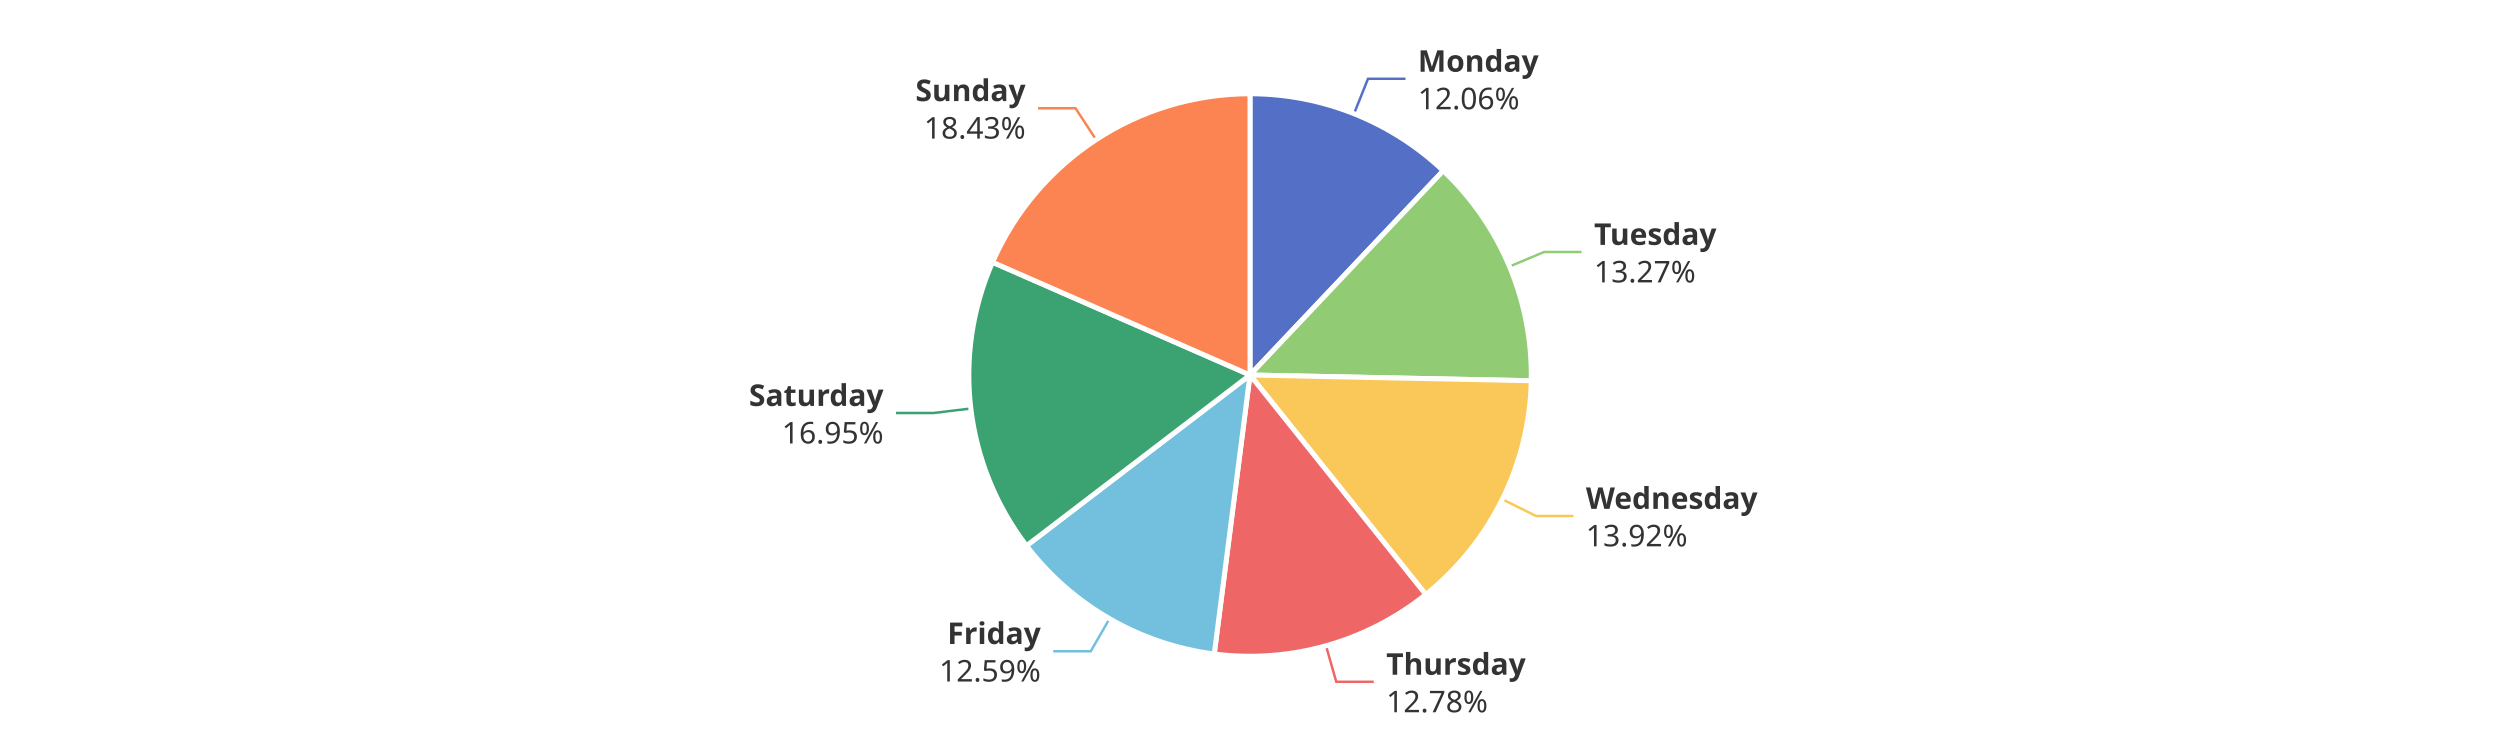
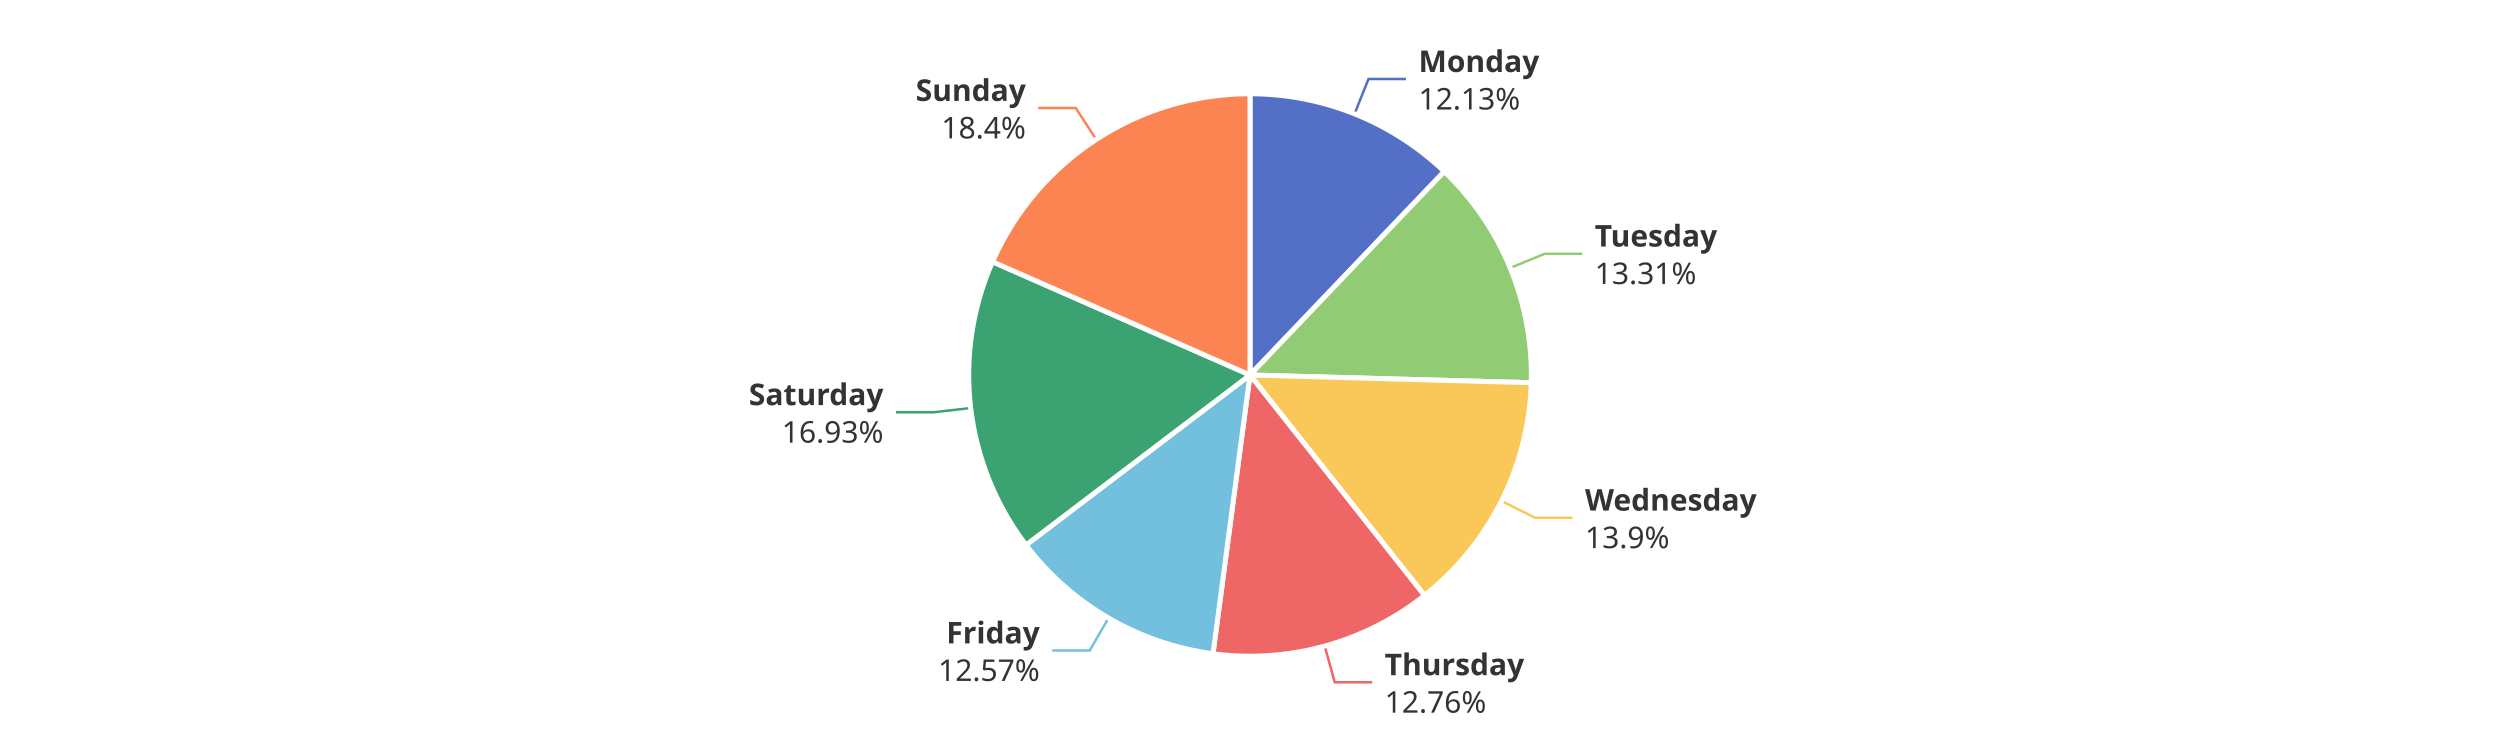
<svg xmlns="http://www.w3.org/2000/svg" width="1000" height="300" version="1.1" baseProfile="full" viewBox="0 0 1000 300">
  <rect width="1000" height="300" x="0" y="0" id="0" fill="#ffffff" />
-   <polyline points="541.6 45.5 547.2 31.5 562.2 31.5" fill="none" stroke="#5470c6" />
-   <polyline points="603.8 106.6 617.6 100.8 632.6 100.8" fill="none" stroke="#91cc75" />
-   <polyline points="600.9 199.7 614.4 206.4 629.4 206.4" fill="none" stroke="#fac858" />
-   <polyline points="530.4 258.3 534.5 272.7 549.5 272.7" fill="none" stroke="#ee6666" />
-   <polyline points="443.8 247.5 436.3 260.5 421.3 260.5" fill="none" stroke="#73c0de" />
-   <polyline points="388.3 163.4 373.4 165.2 358.4 165.2" fill="none" stroke="#3ba272" />
-   <polyline points="438.4 55.8 430.2 43.3 415.2 43.3" fill="none" stroke="#fc8452" />
-   <path d="M500 37.5A112.5 112.5 0 0 1 577.3 68.3L500 150Z" fill="#5470c6" stroke="#fff" stroke-width="2" stroke-linejoin="round" />
-   <path d="M577.3 68.3A112.5 112.5 0 0 1 612.5 152.3L500 150Z" fill="#91cc75" stroke="#fff" stroke-width="2" stroke-linejoin="round" />
-   <path d="M612.5 152.3A112.5 112.5 0 0 1 570.3 237.8L500 150Z" fill="#fac858" stroke="#fff" stroke-width="2" stroke-linejoin="round" />
-   <path d="M570.3 237.8A112.5 112.5 0 0 1 485.7 261.6L500 150Z" fill="#ee6666" stroke="#fff" stroke-width="2" stroke-linejoin="round" />
-   <path d="M485.7 261.6A112.5 112.5 0 0 1 410.6 218.3L500 150Z" fill="#73c0de" stroke="#fff" stroke-width="2" stroke-linejoin="round" />
-   <path d="M410.6 218.3A112.5 112.5 0 0 1 397 104.9L500 150Z" fill="#3ba272" stroke="#fff" stroke-width="2" stroke-linejoin="round" />
-   <path d="M397 104.9A112.5 112.5 0 0 1 500 37.5L500 150Z" fill="#fc8452" stroke="#fff" stroke-width="2" stroke-linejoin="round" />
-   <path d="M0 -15l42.8 0l0 30l-42.8 0Z" transform="translate(567.1593 31.5422)" fill="none" />
-   <text dominant-baseline="central" text-anchor="start" style="font-size:12px;font-family:sans-serif;font-weight:bold;" y="-7.5" transform="translate(567.1593 31.5422)" fill="#333" stroke="rgb(255,255,255)" stroke-width="2" paint-order="stroke" stroke-miterlimit="2">Monday</text>
-   <text dominant-baseline="central" text-anchor="start" style="font-size:12px;font-family:sans-serif;" y="7.5" transform="translate(567.1593 31.5422)" fill="#333" stroke="rgb(255,255,255)" stroke-width="2" paint-order="stroke" stroke-miterlimit="2">12.06%</text>
-   <path d="M0 -15l46.2 0l0 30l-46.2 0Z" transform="translate(637.6253 100.8011)" fill="none" />
-   <text dominant-baseline="central" text-anchor="start" style="font-size:12px;font-family:sans-serif;font-weight:bold;" y="-7.5" transform="translate(637.6253 100.8011)" fill="#333" stroke="rgb(255,255,255)" stroke-width="2" paint-order="stroke" stroke-miterlimit="2">Tuesday</text>
-   <text dominant-baseline="central" text-anchor="start" style="font-size:12px;font-family:sans-serif;" y="7.5" transform="translate(637.6253 100.8011)" fill="#333" stroke="rgb(255,255,255)" stroke-width="2" paint-order="stroke" stroke-miterlimit="2">13.27%</text>
-   <path d="M0 -15l63.6 0l0 30l-63.6 0Z" transform="translate(634.3572 206.3798)" fill="none" />
-   <text dominant-baseline="central" text-anchor="start" style="font-size:12px;font-family:sans-serif;font-weight:bold;" y="-7.5" transform="translate(634.3572 206.3798)" fill="#333" stroke="rgb(255,255,255)" stroke-width="2" paint-order="stroke" stroke-miterlimit="2">Wednesday</text>
-   <text dominant-baseline="central" text-anchor="start" style="font-size:12px;font-family:sans-serif;" y="7.5" transform="translate(634.3572 206.3798)" fill="#333" stroke="rgb(255,255,255)" stroke-width="2" paint-order="stroke" stroke-miterlimit="2">13.92%</text>
-   <path d="M0 -15l50.2 0l0 30l-50.2 0Z" transform="translate(554.493 272.7456)" fill="none" />
-   <text dominant-baseline="central" text-anchor="start" style="font-size:12px;font-family:sans-serif;font-weight:bold;" y="-7.5" transform="translate(554.493 272.7456)" fill="#333" stroke="rgb(255,255,255)" stroke-width="2" paint-order="stroke" stroke-miterlimit="2">Thursday</text>
-   <text dominant-baseline="central" text-anchor="start" style="font-size:12px;font-family:sans-serif;" y="7.5" transform="translate(554.493 272.7456)" fill="#333" stroke="rgb(255,255,255)" stroke-width="2" paint-order="stroke" stroke-miterlimit="2">12.78%</text>
-   <path d="M-40.9 -15l40.9 0l0 30l-40.9 0Z" transform="translate(416.3078 260.4516)" fill="none" />
-   <text dominant-baseline="central" text-anchor="end" style="font-size:12px;font-family:sans-serif;font-weight:bold;" y="-7.5" transform="translate(416.3078 260.4516)" fill="#333" stroke="rgb(255,255,255)" stroke-width="2" paint-order="stroke" stroke-miterlimit="2">Friday</text>
-   <text dominant-baseline="central" text-anchor="end" style="font-size:12px;font-family:sans-serif;" y="7.5" transform="translate(416.3078 260.4516)" fill="#333" stroke="rgb(255,255,255)" stroke-width="2" paint-order="stroke" stroke-miterlimit="2">12.59%</text>
-   <path d="M-48.2 -15l48.2 0l0 30l-48.2 0Z" transform="translate(353.4122 165.2247)" fill="none" />
-   <text dominant-baseline="central" text-anchor="end" style="font-size:12px;font-family:sans-serif;font-weight:bold;" y="-7.5" transform="translate(353.4122 165.2247)" fill="#333" stroke="rgb(255,255,255)" stroke-width="2" paint-order="stroke" stroke-miterlimit="2">Saturday</text>
-   <text dominant-baseline="central" text-anchor="end" style="font-size:12px;font-family:sans-serif;" y="7.5" transform="translate(353.4122 165.2247)" fill="#333" stroke="rgb(255,255,255)" stroke-width="2" paint-order="stroke" stroke-miterlimit="2">16.95%</text>
-   <path d="M-40.9 -15l40.9 0l0 30l-40.9 0Z" transform="translate(410.2341 43.2809)" fill="none" />
-   <text dominant-baseline="central" text-anchor="end" style="font-size:12px;font-family:sans-serif;font-weight:bold;" y="-7.5" transform="translate(410.2341 43.2809)" fill="#333" stroke="rgb(255,255,255)" stroke-width="2" paint-order="stroke" stroke-miterlimit="2">Sunday</text>
-   <text dominant-baseline="central" text-anchor="end" style="font-size:12px;font-family:sans-serif;" y="7.5" transform="translate(410.2341 43.2809)" fill="#333" stroke="rgb(255,255,255)" stroke-width="2" paint-order="stroke" stroke-miterlimit="2">18.43%</text>
+   <polyline points="541.8 45.6 547.4 31.6 562.4 31.6" fill="none" stroke="#5470c6" />
+   <polyline points="604 107.2 617.9 101.5 632.9 101.5" fill="none" stroke="#91cc75" />
+   <polyline points="600.6 200.4 614 207.1 629 207.1" fill="none" stroke="#fac858" />
+   <polyline points="529.9 258.5 533.9 272.9 548.9 272.9" fill="none" stroke="#ee6666" />
+   <polyline points="443.4 247.2 435.9 260.2 420.9 260.2" fill="none" stroke="#73c0de" />
+   <polyline points="388.3 163.2 373.4 164.9 358.4 164.9" fill="none" stroke="#3ba272" />
+   <polyline points="438.5 55.8 430.3 43.2 415.3 43.2" fill="none" stroke="#fc8452" />
+   <path d="M500 37.5A112.5 112.5 0 0 1 577.7 68.6L500 150Z" fill="#5470c6" stroke="#fff" stroke-width="2" stroke-linejoin="round" />
+   <path d="M577.7 68.6A112.5 112.5 0 0 1 612.5 153.1L500 150Z" fill="#91cc75" stroke="#fff" stroke-width="2" stroke-linejoin="round" />
+   <path d="M612.5 153.1A112.5 112.5 0 0 1 569.8 238.2L500 150Z" fill="#fac858" stroke="#fff" stroke-width="2" stroke-linejoin="round" />
+   <path d="M569.8 238.2A112.5 112.5 0 0 1 485.2 261.5L500 150Z" fill="#ee6666" stroke="#fff" stroke-width="2" stroke-linejoin="round" />
+   <path d="M485.2 261.5A112.5 112.5 0 0 1 410.4 218L500 150Z" fill="#73c0de" stroke="#fff" stroke-width="2" stroke-linejoin="round" />
+   <path d="M410.4 218A112.5 112.5 0 0 1 397 104.7L500 150Z" fill="#3ba272" stroke="#fff" stroke-width="2" stroke-linejoin="round" />
+   <path d="M397 104.7A112.5 112.5 0 0 1 500 37.5L500 150Z" fill="#fc8452" stroke="#fff" stroke-width="2" stroke-linejoin="round" />
+   <path d="M0 -15l42.8 0l0 30l-42.8 0Z" transform="translate(567.4196 31.6462)" fill="none" />
+   <text dominant-baseline="central" text-anchor="start" style="font-size:12px;font-family:sans-serif;font-weight:bold;" y="-7.5" transform="translate(567.4196 31.6462)" fill="#333" stroke="rgb(255,255,255)" stroke-width="2" paint-order="stroke" stroke-miterlimit="2">Monday</text>
+   <text dominant-baseline="central" text-anchor="start" style="font-size:12px;font-family:sans-serif;" y="7.5" transform="translate(567.4196 31.6462)" fill="#333" stroke="rgb(255,255,255)" stroke-width="2" paint-order="stroke" stroke-miterlimit="2">12.13%</text>
+   <path d="M0 -15l46.2 0l0 30l-46.2 0Z" transform="translate(637.9017 101.467)" fill="none" />
+   <text dominant-baseline="central" text-anchor="start" style="font-size:12px;font-family:sans-serif;font-weight:bold;" y="-7.5" transform="translate(637.9017 101.467)" fill="#333" stroke="rgb(255,255,255)" stroke-width="2" paint-order="stroke" stroke-miterlimit="2">Tuesday</text>
+   <text dominant-baseline="central" text-anchor="start" style="font-size:12px;font-family:sans-serif;" y="7.5" transform="translate(637.9017 101.467)" fill="#333" stroke="rgb(255,255,255)" stroke-width="2" paint-order="stroke" stroke-miterlimit="2">13.31%</text>
+   <path d="M0 -15l63.6 0l0 30l-63.6 0Z" transform="translate(634.0007 207.0972)" fill="none" />
+   <text dominant-baseline="central" text-anchor="start" style="font-size:12px;font-family:sans-serif;font-weight:bold;" y="-7.5" transform="translate(634.0007 207.0972)" fill="#333" stroke="rgb(255,255,255)" stroke-width="2" paint-order="stroke" stroke-miterlimit="2">Wednesday</text>
+   <text dominant-baseline="central" text-anchor="start" style="font-size:12px;font-family:sans-serif;" y="7.5" transform="translate(634.0007 207.0972)" fill="#333" stroke="rgb(255,255,255)" stroke-width="2" paint-order="stroke" stroke-miterlimit="2">13.9%</text>
+   <path d="M0 -15l50.2 0l0 30l-50.2 0Z" transform="translate(553.8756 272.9174)" fill="none" />
+   <text dominant-baseline="central" text-anchor="start" style="font-size:12px;font-family:sans-serif;font-weight:bold;" y="-7.5" transform="translate(553.8756 272.9174)" fill="#333" stroke="rgb(255,255,255)" stroke-width="2" paint-order="stroke" stroke-miterlimit="2">Thursday</text>
+   <text dominant-baseline="central" text-anchor="start" style="font-size:12px;font-family:sans-serif;" y="7.5" transform="translate(553.8756 272.9174)" fill="#333" stroke="rgb(255,255,255)" stroke-width="2" paint-order="stroke" stroke-miterlimit="2">12.76%</text>
+   <path d="M-40.9 -15l40.9 0l0 30l-40.9 0Z" transform="translate(415.8919 260.2107)" fill="none" />
+   <text dominant-baseline="central" text-anchor="end" style="font-size:12px;font-family:sans-serif;font-weight:bold;" y="-7.5" transform="translate(415.8919 260.2107)" fill="#333" stroke="rgb(255,255,255)" stroke-width="2" paint-order="stroke" stroke-miterlimit="2">Friday</text>
+   <text dominant-baseline="central" text-anchor="end" style="font-size:12px;font-family:sans-serif;" y="7.5" transform="translate(415.8919 260.2107)" fill="#333" stroke="rgb(255,255,255)" stroke-width="2" paint-order="stroke" stroke-miterlimit="2">12.57%</text>
+   <path d="M-48.2 -15l48.2 0l0 30l-48.2 0Z" transform="translate(353.3744 164.9065)" fill="none" />
+   <text dominant-baseline="central" text-anchor="end" style="font-size:12px;font-family:sans-serif;font-weight:bold;" y="-7.5" transform="translate(353.3744 164.9065)" fill="#333" stroke="rgb(255,255,255)" stroke-width="2" paint-order="stroke" stroke-miterlimit="2">Saturday</text>
+   <text dominant-baseline="central" text-anchor="end" style="font-size:12px;font-family:sans-serif;" y="7.5" transform="translate(353.3744 164.9065)" fill="#333" stroke="rgb(255,255,255)" stroke-width="2" paint-order="stroke" stroke-miterlimit="2">16.93%</text>
+   <path d="M-40.9 -15l40.9 0l0 30l-40.9 0Z" transform="translate(410.3347 43.2152)" fill="none" />
+   <text dominant-baseline="central" text-anchor="end" style="font-size:12px;font-family:sans-serif;font-weight:bold;" y="-7.5" transform="translate(410.3347 43.2152)" fill="#333" stroke="rgb(255,255,255)" stroke-width="2" paint-order="stroke" stroke-miterlimit="2">Sunday</text>
+   <text dominant-baseline="central" text-anchor="end" style="font-size:12px;font-family:sans-serif;" y="7.5" transform="translate(410.3347 43.2152)" fill="#333" stroke="rgb(255,255,255)" stroke-width="2" paint-order="stroke" stroke-miterlimit="2">18.4%</text>
</svg>
